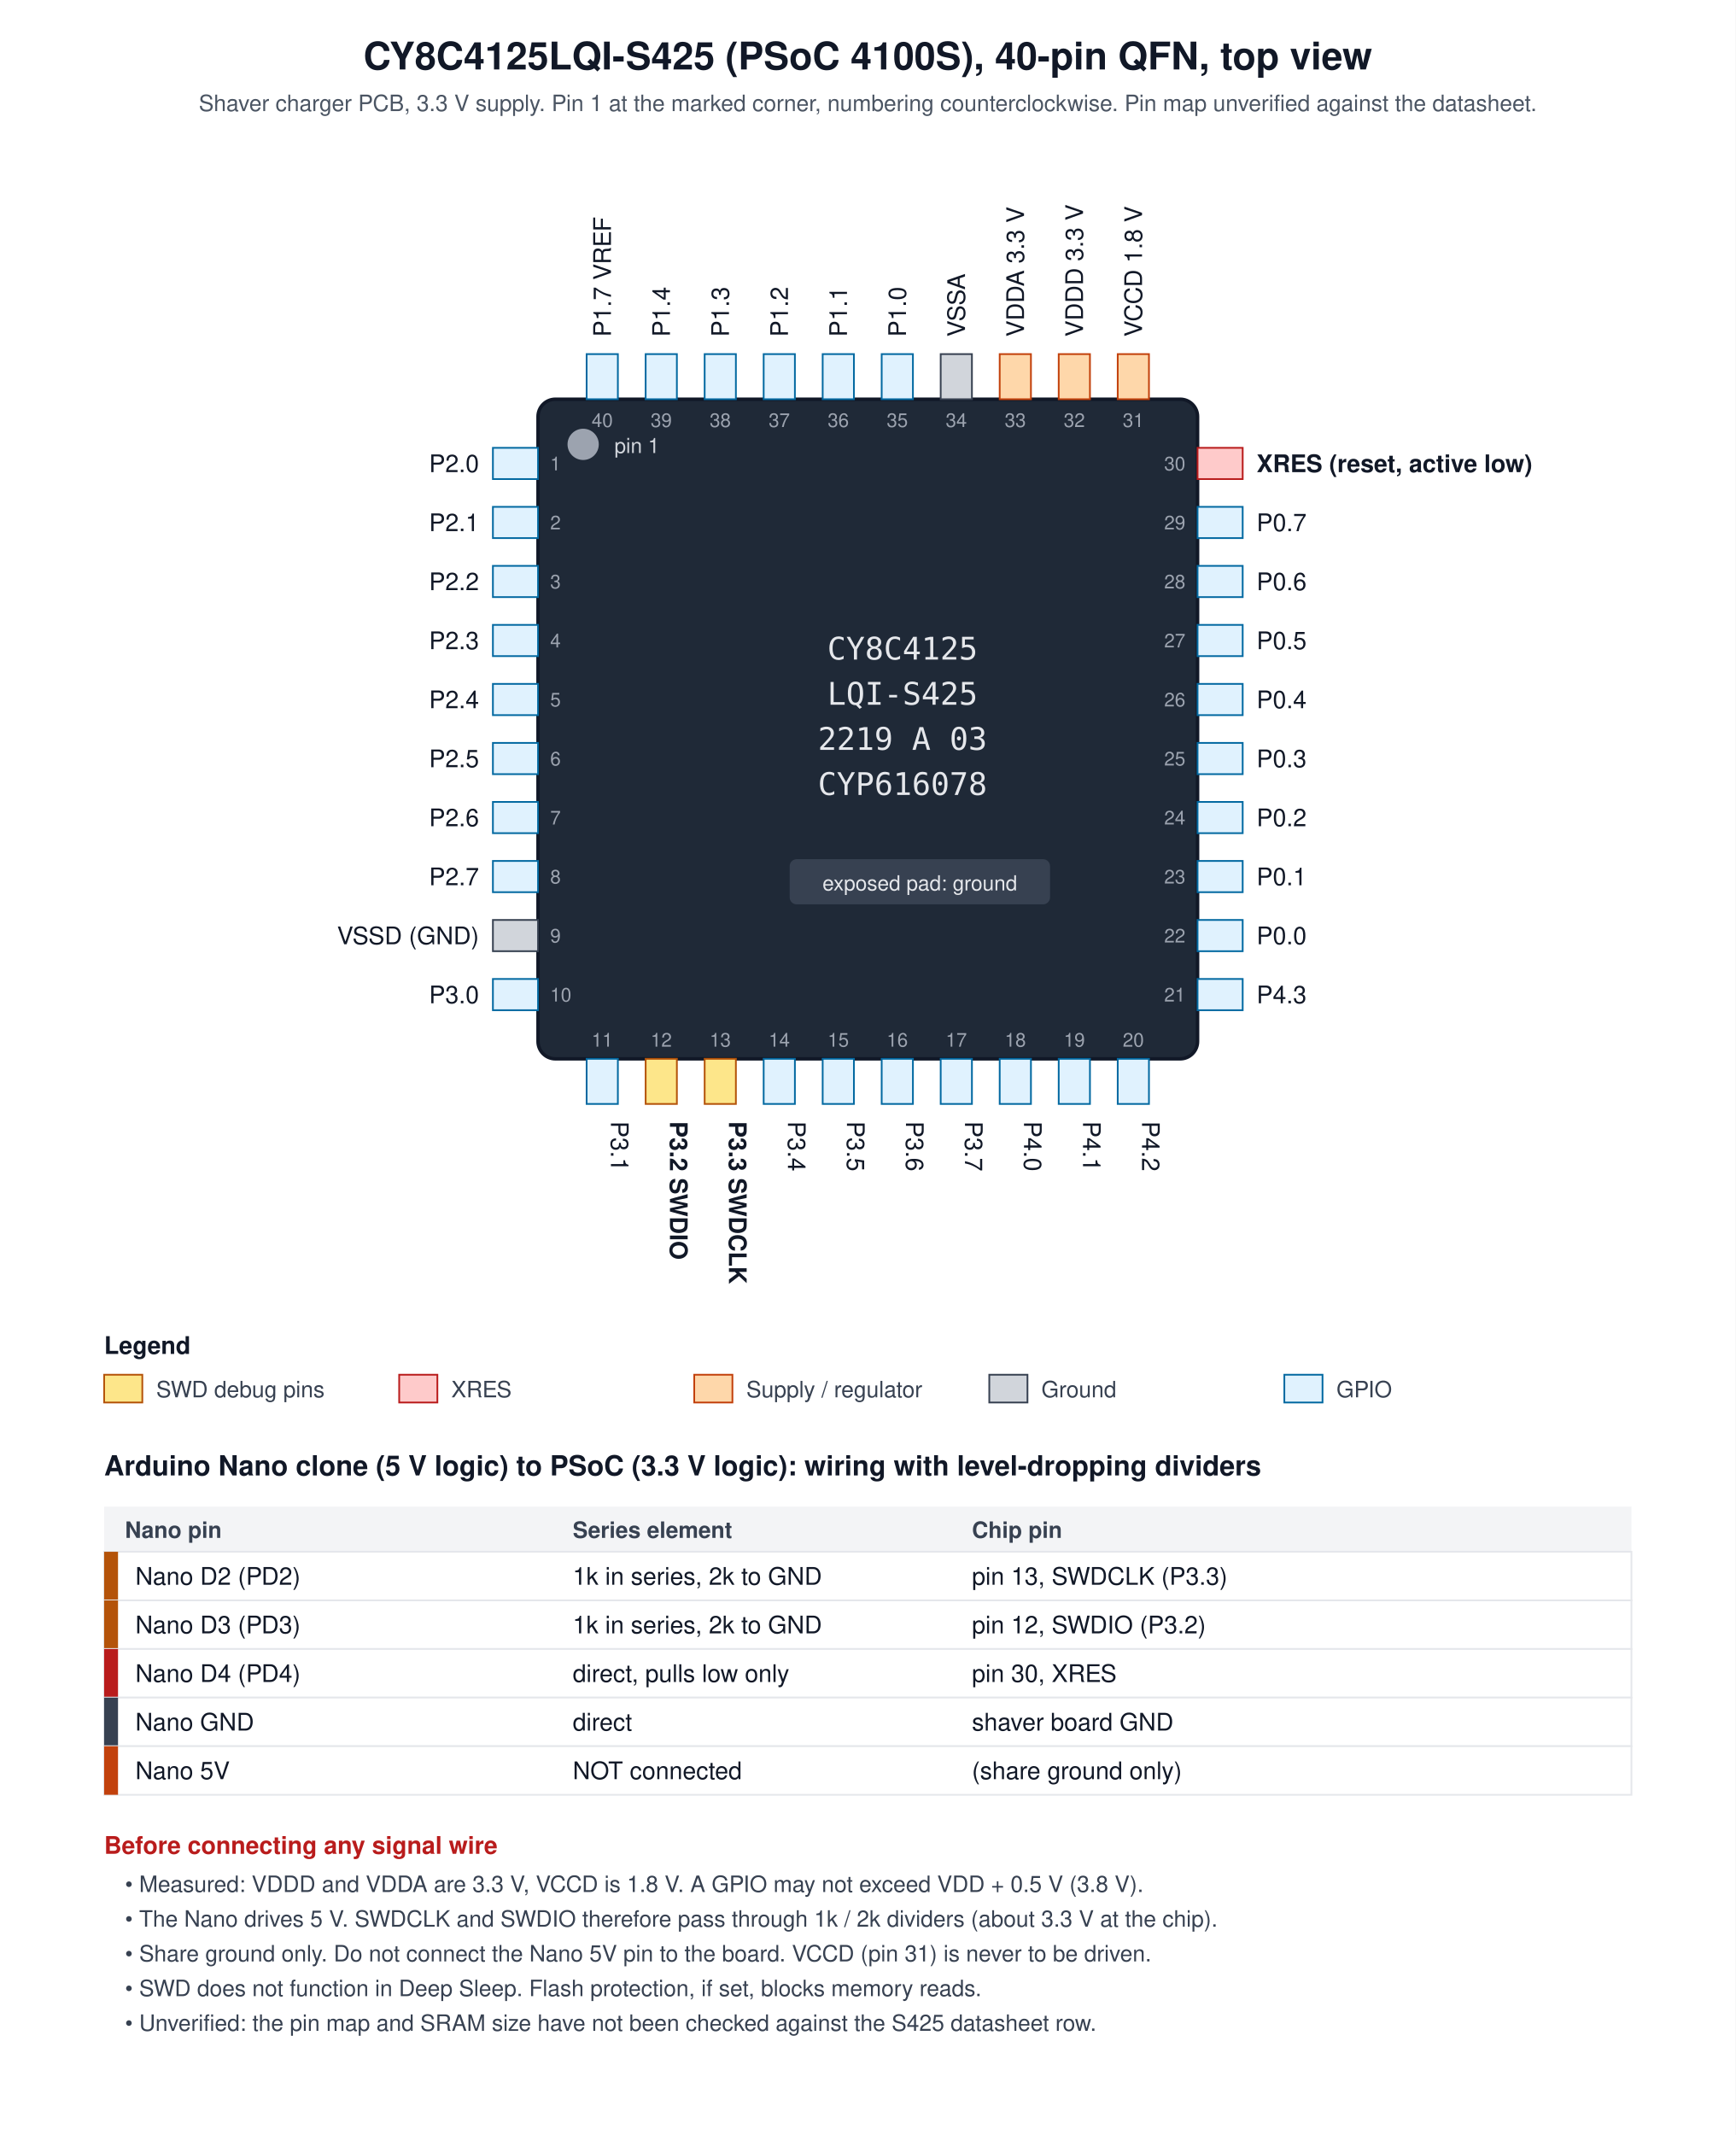
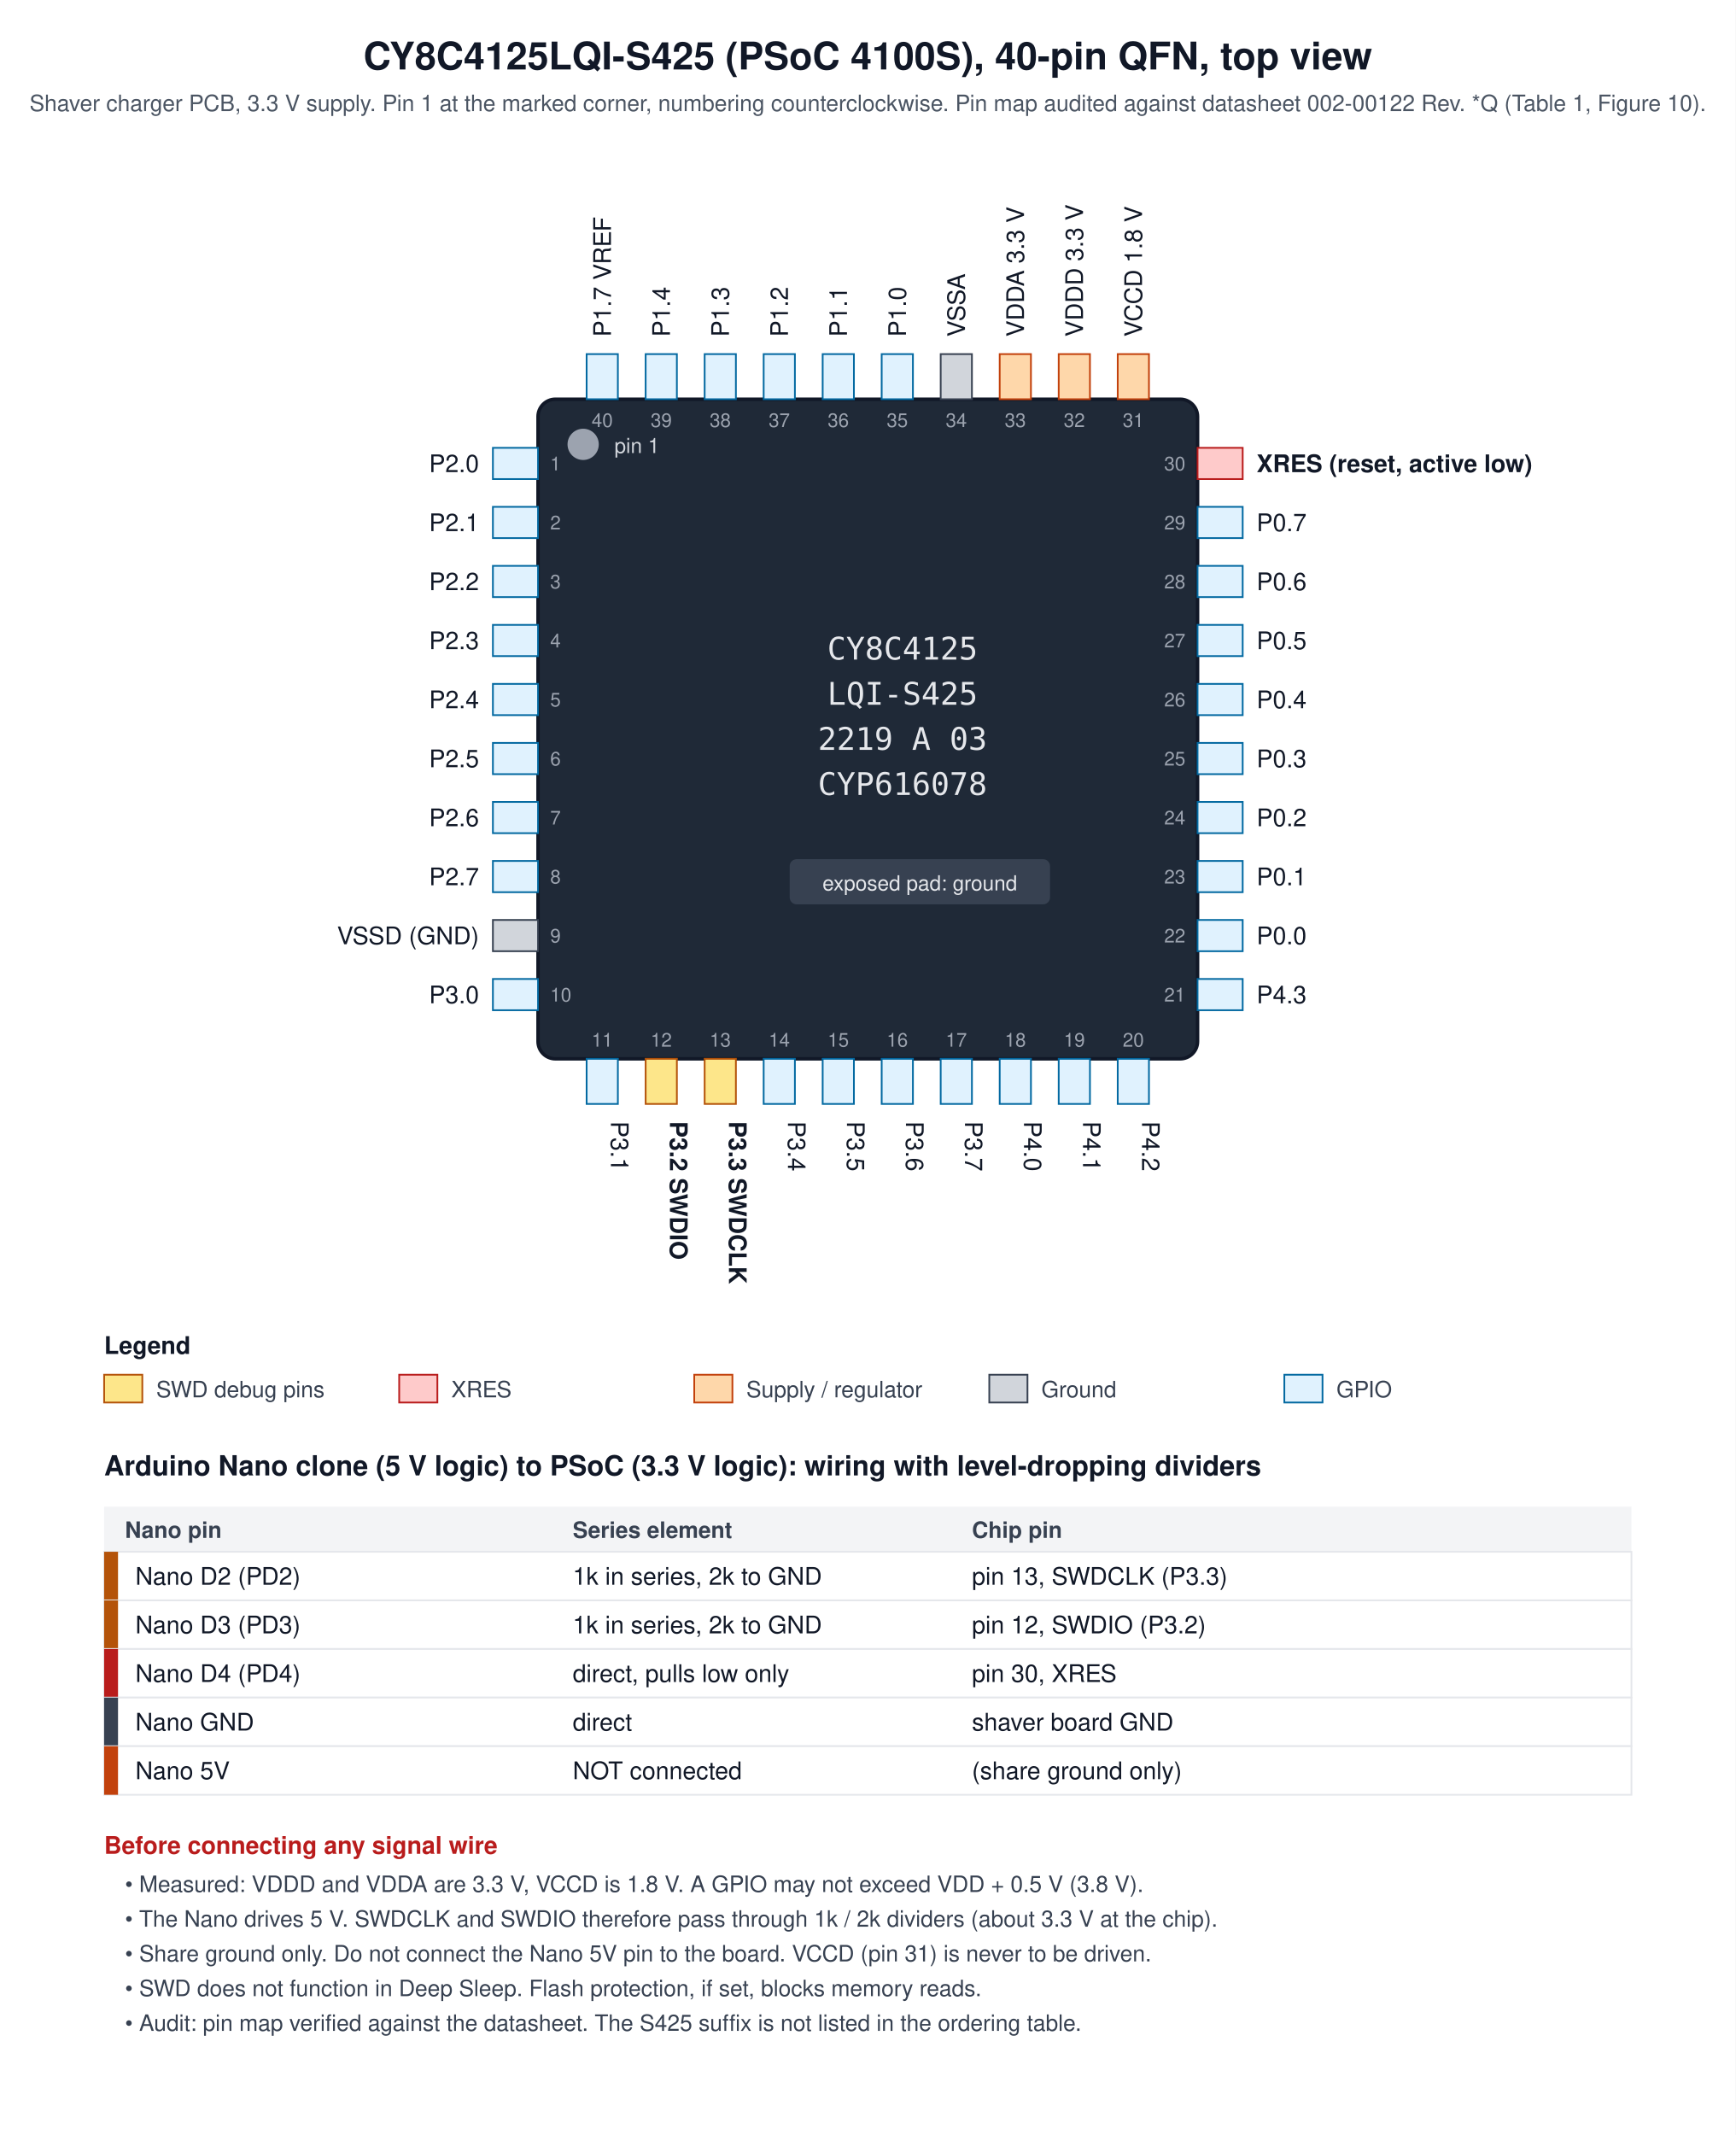
<svg xmlns="http://www.w3.org/2000/svg" viewBox="0 0 1000 1230" width="1000" height="1230" font-family="Helvetica, Arial, sans-serif">
  <rect width="1000" height="1230" fill="#ffffff" />
  <text x="500" y="40" text-anchor="middle" font-size="22" font-weight="700" fill="#111827">CY8C4125LQI-S425 (PSoC 4100S), 40-pin QFN, top view</text>
-   <text x="500" y="64" text-anchor="middle" font-size="13" fill="#4b5563">Shaver charger PCB, 3.3 V supply. Pin 1 at the marked corner, numbering counterclockwise. Pin map unverified against the datasheet.</text>
+   <text x="500" y="64" text-anchor="middle" font-size="13" fill="#4b5563">Shaver charger PCB, 3.3 V supply. Pin 1 at the marked corner, numbering counterclockwise. Pin map audited against datasheet 002-00122 Rev. *Q (Table 1, Figure 10).</text>
  <rect x="310" y="230" width="380" height="380" rx="10" fill="#1f2937" stroke="#111827" stroke-width="2" />
  <circle cx="336" cy="256" r="9" fill="#9ca3af" />
  <text x="354" y="261" font-size="12" fill="#d1d5db">pin 1</text>
  <text x="520" y="380" text-anchor="middle" font-size="18" font-family="Menlo, monospace" fill="#e5e7eb">CY8C4125</text>
  <text x="520" y="406" text-anchor="middle" font-size="18" font-family="Menlo, monospace" fill="#e5e7eb">LQI-S425</text>
  <text x="520" y="432" text-anchor="middle" font-size="18" font-family="Menlo, monospace" fill="#e5e7eb">2219 A 03</text>
  <text x="520" y="458" text-anchor="middle" font-size="18" font-family="Menlo, monospace" fill="#e5e7eb">CYP616078</text>
  <rect x="455" y="495" width="150" height="26" rx="4" fill="#374151" />
  <text x="530" y="513" text-anchor="middle" font-size="12" fill="#e5e7eb">exposed pad: ground</text>
  <rect x="284" y="258.0" width="26" height="18" fill="#e0f2fe" stroke="#0369a1" />
  <text x="317" y="271.0" font-size="11" fill="#9ca3af">1</text>
  <text x="276" y="272.0" text-anchor="end" font-size="14" font-weight="400" fill="#111827">P2.0</text>
  <rect x="284" y="292.0" width="26" height="18" fill="#e0f2fe" stroke="#0369a1" />
  <text x="317" y="305.0" font-size="11" fill="#9ca3af">2</text>
  <text x="276" y="306.0" text-anchor="end" font-size="14" font-weight="400" fill="#111827">P2.1</text>
  <rect x="284" y="326.0" width="26" height="18" fill="#e0f2fe" stroke="#0369a1" />
  <text x="317" y="339.0" font-size="11" fill="#9ca3af">3</text>
  <text x="276" y="340.0" text-anchor="end" font-size="14" font-weight="400" fill="#111827">P2.2</text>
  <rect x="284" y="360.0" width="26" height="18" fill="#e0f2fe" stroke="#0369a1" />
  <text x="317" y="373.0" font-size="11" fill="#9ca3af">4</text>
  <text x="276" y="374.0" text-anchor="end" font-size="14" font-weight="400" fill="#111827">P2.3</text>
  <rect x="284" y="394.0" width="26" height="18" fill="#e0f2fe" stroke="#0369a1" />
  <text x="317" y="407.0" font-size="11" fill="#9ca3af">5</text>
  <text x="276" y="408.0" text-anchor="end" font-size="14" font-weight="400" fill="#111827">P2.4</text>
  <rect x="284" y="428.0" width="26" height="18" fill="#e0f2fe" stroke="#0369a1" />
  <text x="317" y="441.0" font-size="11" fill="#9ca3af">6</text>
  <text x="276" y="442.0" text-anchor="end" font-size="14" font-weight="400" fill="#111827">P2.5</text>
  <rect x="284" y="462.0" width="26" height="18" fill="#e0f2fe" stroke="#0369a1" />
  <text x="317" y="475.0" font-size="11" fill="#9ca3af">7</text>
  <text x="276" y="476.0" text-anchor="end" font-size="14" font-weight="400" fill="#111827">P2.6</text>
  <rect x="284" y="496.0" width="26" height="18" fill="#e0f2fe" stroke="#0369a1" />
  <text x="317" y="509.0" font-size="11" fill="#9ca3af">8</text>
  <text x="276" y="510.0" text-anchor="end" font-size="14" font-weight="400" fill="#111827">P2.7</text>
  <rect x="284" y="530.0" width="26" height="18" fill="#d1d5db" stroke="#374151" />
  <text x="317" y="543.0" font-size="11" fill="#9ca3af">9</text>
  <text x="276" y="544.0" text-anchor="end" font-size="14" font-weight="400" fill="#111827">VSSD  (GND)</text>
  <rect x="284" y="564.0" width="26" height="18" fill="#e0f2fe" stroke="#0369a1" />
  <text x="317" y="577.0" font-size="11" fill="#9ca3af">10</text>
  <text x="276" y="578.0" text-anchor="end" font-size="14" font-weight="400" fill="#111827">P3.0</text>
  <rect x="338.0" y="610" width="18" height="26" fill="#e0f2fe" stroke="#0369a1" />
  <text x="347.0" y="603" text-anchor="middle" font-size="11" fill="#9ca3af">11</text>
  <text transform="translate(352.0,646) rotate(90)" font-size="14" font-weight="400" fill="#111827">P3.1</text>
  <rect x="372.0" y="610" width="18" height="26" fill="#fde68a" stroke="#b45309" />
  <text x="381.0" y="603" text-anchor="middle" font-size="11" fill="#9ca3af">12</text>
  <text transform="translate(386.0,646) rotate(90)" font-size="14" font-weight="700" fill="#111827">P3.2 SWDIO</text>
  <rect x="406.0" y="610" width="18" height="26" fill="#fde68a" stroke="#b45309" />
  <text x="415.0" y="603" text-anchor="middle" font-size="11" fill="#9ca3af">13</text>
  <text transform="translate(420.0,646) rotate(90)" font-size="14" font-weight="700" fill="#111827">P3.3 SWDCLK</text>
  <rect x="440.0" y="610" width="18" height="26" fill="#e0f2fe" stroke="#0369a1" />
  <text x="449.0" y="603" text-anchor="middle" font-size="11" fill="#9ca3af">14</text>
  <text transform="translate(454.0,646) rotate(90)" font-size="14" font-weight="400" fill="#111827">P3.4</text>
  <rect x="474.0" y="610" width="18" height="26" fill="#e0f2fe" stroke="#0369a1" />
  <text x="483.0" y="603" text-anchor="middle" font-size="11" fill="#9ca3af">15</text>
  <text transform="translate(488.0,646) rotate(90)" font-size="14" font-weight="400" fill="#111827">P3.5</text>
  <rect x="508.0" y="610" width="18" height="26" fill="#e0f2fe" stroke="#0369a1" />
  <text x="517.0" y="603" text-anchor="middle" font-size="11" fill="#9ca3af">16</text>
  <text transform="translate(522.0,646) rotate(90)" font-size="14" font-weight="400" fill="#111827">P3.6</text>
  <rect x="542.0" y="610" width="18" height="26" fill="#e0f2fe" stroke="#0369a1" />
  <text x="551.0" y="603" text-anchor="middle" font-size="11" fill="#9ca3af">17</text>
  <text transform="translate(556.0,646) rotate(90)" font-size="14" font-weight="400" fill="#111827">P3.7</text>
  <rect x="576.0" y="610" width="18" height="26" fill="#e0f2fe" stroke="#0369a1" />
  <text x="585.0" y="603" text-anchor="middle" font-size="11" fill="#9ca3af">18</text>
  <text transform="translate(590.0,646) rotate(90)" font-size="14" font-weight="400" fill="#111827">P4.0</text>
  <rect x="610.0" y="610" width="18" height="26" fill="#e0f2fe" stroke="#0369a1" />
  <text x="619.0" y="603" text-anchor="middle" font-size="11" fill="#9ca3af">19</text>
  <text transform="translate(624.0,646) rotate(90)" font-size="14" font-weight="400" fill="#111827">P4.1</text>
  <rect x="644.0" y="610" width="18" height="26" fill="#e0f2fe" stroke="#0369a1" />
  <text x="653.0" y="603" text-anchor="middle" font-size="11" fill="#9ca3af">20</text>
  <text transform="translate(658.0,646) rotate(90)" font-size="14" font-weight="400" fill="#111827">P4.2</text>
  <rect x="690" y="564.0" width="26" height="18" fill="#e0f2fe" stroke="#0369a1" />
  <text x="683" y="577.0" text-anchor="end" font-size="11" fill="#9ca3af">21</text>
  <text x="724" y="578.0" font-size="14" font-weight="400" fill="#111827">P4.3</text>
  <rect x="690" y="530.0" width="26" height="18" fill="#e0f2fe" stroke="#0369a1" />
  <text x="683" y="543.0" text-anchor="end" font-size="11" fill="#9ca3af">22</text>
  <text x="724" y="544.0" font-size="14" font-weight="400" fill="#111827">P0.0</text>
  <rect x="690" y="496.0" width="26" height="18" fill="#e0f2fe" stroke="#0369a1" />
  <text x="683" y="509.0" text-anchor="end" font-size="11" fill="#9ca3af">23</text>
  <text x="724" y="510.0" font-size="14" font-weight="400" fill="#111827">P0.1</text>
  <rect x="690" y="462.0" width="26" height="18" fill="#e0f2fe" stroke="#0369a1" />
  <text x="683" y="475.0" text-anchor="end" font-size="11" fill="#9ca3af">24</text>
  <text x="724" y="476.0" font-size="14" font-weight="400" fill="#111827">P0.2</text>
  <rect x="690" y="428.0" width="26" height="18" fill="#e0f2fe" stroke="#0369a1" />
  <text x="683" y="441.0" text-anchor="end" font-size="11" fill="#9ca3af">25</text>
  <text x="724" y="442.0" font-size="14" font-weight="400" fill="#111827">P0.3</text>
  <rect x="690" y="394.0" width="26" height="18" fill="#e0f2fe" stroke="#0369a1" />
  <text x="683" y="407.0" text-anchor="end" font-size="11" fill="#9ca3af">26</text>
  <text x="724" y="408.0" font-size="14" font-weight="400" fill="#111827">P0.4</text>
  <rect x="690" y="360.0" width="26" height="18" fill="#e0f2fe" stroke="#0369a1" />
  <text x="683" y="373.0" text-anchor="end" font-size="11" fill="#9ca3af">27</text>
  <text x="724" y="374.0" font-size="14" font-weight="400" fill="#111827">P0.5</text>
  <rect x="690" y="326.0" width="26" height="18" fill="#e0f2fe" stroke="#0369a1" />
  <text x="683" y="339.0" text-anchor="end" font-size="11" fill="#9ca3af">28</text>
  <text x="724" y="340.0" font-size="14" font-weight="400" fill="#111827">P0.6</text>
  <rect x="690" y="292.0" width="26" height="18" fill="#e0f2fe" stroke="#0369a1" />
  <text x="683" y="305.0" text-anchor="end" font-size="11" fill="#9ca3af">29</text>
  <text x="724" y="306.0" font-size="14" font-weight="400" fill="#111827">P0.7</text>
  <rect x="690" y="258.0" width="26" height="18" fill="#fecaca" stroke="#b91c1c" />
  <text x="683" y="271.0" text-anchor="end" font-size="11" fill="#9ca3af">30</text>
  <text x="724" y="272.0" font-size="14" font-weight="700" fill="#111827">XRES  (reset, active low)</text>
  <rect x="644.0" y="204" width="18" height="26" fill="#fed7aa" stroke="#c2410c" />
  <text x="653.0" y="246" text-anchor="middle" font-size="11" fill="#9ca3af">31</text>
  <text transform="translate(658.0,194) rotate(-90)" font-size="14" font-weight="400" fill="#111827">VCCD 1.8 V</text>
  <rect x="610.0" y="204" width="18" height="26" fill="#fed7aa" stroke="#c2410c" />
  <text x="619.0" y="246" text-anchor="middle" font-size="11" fill="#9ca3af">32</text>
  <text transform="translate(624.0,194) rotate(-90)" font-size="14" font-weight="400" fill="#111827">VDDD 3.3 V</text>
  <rect x="576.0" y="204" width="18" height="26" fill="#fed7aa" stroke="#c2410c" />
  <text x="585.0" y="246" text-anchor="middle" font-size="11" fill="#9ca3af">33</text>
  <text transform="translate(590.0,194) rotate(-90)" font-size="14" font-weight="400" fill="#111827">VDDA 3.3 V</text>
  <rect x="542.0" y="204" width="18" height="26" fill="#d1d5db" stroke="#374151" />
  <text x="551.0" y="246" text-anchor="middle" font-size="11" fill="#9ca3af">34</text>
  <text transform="translate(556.0,194) rotate(-90)" font-size="14" font-weight="400" fill="#111827">VSSA</text>
  <rect x="508.0" y="204" width="18" height="26" fill="#e0f2fe" stroke="#0369a1" />
  <text x="517.0" y="246" text-anchor="middle" font-size="11" fill="#9ca3af">35</text>
  <text transform="translate(522.0,194) rotate(-90)" font-size="14" font-weight="400" fill="#111827">P1.0</text>
  <rect x="474.0" y="204" width="18" height="26" fill="#e0f2fe" stroke="#0369a1" />
  <text x="483.0" y="246" text-anchor="middle" font-size="11" fill="#9ca3af">36</text>
  <text transform="translate(488.0,194) rotate(-90)" font-size="14" font-weight="400" fill="#111827">P1.1</text>
  <rect x="440.0" y="204" width="18" height="26" fill="#e0f2fe" stroke="#0369a1" />
  <text x="449.0" y="246" text-anchor="middle" font-size="11" fill="#9ca3af">37</text>
  <text transform="translate(454.0,194) rotate(-90)" font-size="14" font-weight="400" fill="#111827">P1.2</text>
  <rect x="406.0" y="204" width="18" height="26" fill="#e0f2fe" stroke="#0369a1" />
  <text x="415.0" y="246" text-anchor="middle" font-size="11" fill="#9ca3af">38</text>
  <text transform="translate(420.0,194) rotate(-90)" font-size="14" font-weight="400" fill="#111827">P1.3</text>
  <rect x="372.0" y="204" width="18" height="26" fill="#e0f2fe" stroke="#0369a1" />
  <text x="381.0" y="246" text-anchor="middle" font-size="11" fill="#9ca3af">39</text>
  <text transform="translate(386.0,194) rotate(-90)" font-size="14" font-weight="400" fill="#111827">P1.4</text>
  <rect x="338.0" y="204" width="18" height="26" fill="#e0f2fe" stroke="#0369a1" />
  <text x="347.0" y="246" text-anchor="middle" font-size="11" fill="#9ca3af">40</text>
  <text transform="translate(352.0,194) rotate(-90)" font-size="14" font-weight="400" fill="#111827">P1.7 VREF</text>
  <text x="60" y="780" font-size="14" font-weight="700" fill="#111827">Legend</text>
  <rect x="60" y="792" width="22" height="16" fill="#fde68a" stroke="#b45309" />
  <text x="90" y="805" font-size="13" fill="#374151">SWD debug pins</text>
  <rect x="230" y="792" width="22" height="16" fill="#fecaca" stroke="#b91c1c" />
  <text x="260" y="805" font-size="13" fill="#374151">XRES</text>
  <rect x="400" y="792" width="22" height="16" fill="#fed7aa" stroke="#c2410c" />
  <text x="430" y="805" font-size="13" fill="#374151">Supply / regulator</text>
  <rect x="570" y="792" width="22" height="16" fill="#d1d5db" stroke="#374151" />
  <text x="600" y="805" font-size="13" fill="#374151">Ground</text>
  <rect x="740" y="792" width="22" height="16" fill="#e0f2fe" stroke="#0369a1" />
  <text x="770" y="805" font-size="13" fill="#374151">GPIO</text>
  <text x="60" y="850" font-size="16" font-weight="700" fill="#111827">Arduino Nano clone (5 V logic) to PSoC (3.3 V logic): wiring with level-dropping dividers</text>
  <rect x="60" y="868" width="880" height="26" fill="#f3f4f6" />
  <text x="72" y="886" font-size="13" font-weight="700" fill="#374151">Nano pin</text>
  <text x="330" y="886" font-size="13" font-weight="700" fill="#374151">Series element</text>
  <text x="560" y="886" font-size="13" font-weight="700" fill="#374151">Chip pin</text>
  <rect x="60" y="894" width="880" height="28" fill="#ffffff" stroke="#e5e7eb" />
  <rect x="60" y="894" width="8" height="28" fill="#b45309" />
  <text x="78" y="913" font-size="14" fill="#111827">Nano D2 (PD2)</text>
  <text x="330" y="913" font-size="14" fill="#111827">1k in series, 2k to GND</text>
  <text x="560" y="913" font-size="14" fill="#111827">pin 13, SWDCLK (P3.3)</text>
  <rect x="60" y="922" width="880" height="28" fill="#ffffff" stroke="#e5e7eb" />
  <rect x="60" y="922" width="8" height="28" fill="#b45309" />
  <text x="78" y="941" font-size="14" fill="#111827">Nano D3 (PD3)</text>
  <text x="330" y="941" font-size="14" fill="#111827">1k in series, 2k to GND</text>
  <text x="560" y="941" font-size="14" fill="#111827">pin 12, SWDIO (P3.2)</text>
  <rect x="60" y="950" width="880" height="28" fill="#ffffff" stroke="#e5e7eb" />
  <rect x="60" y="950" width="8" height="28" fill="#b91c1c" />
  <text x="78" y="969" font-size="14" fill="#111827">Nano D4 (PD4)</text>
  <text x="330" y="969" font-size="14" fill="#111827">direct, pulls low only</text>
  <text x="560" y="969" font-size="14" fill="#111827">pin 30, XRES</text>
  <rect x="60" y="978" width="880" height="28" fill="#ffffff" stroke="#e5e7eb" />
  <rect x="60" y="978" width="8" height="28" fill="#374151" />
  <text x="78" y="997" font-size="14" fill="#111827">Nano GND</text>
  <text x="330" y="997" font-size="14" fill="#111827">direct</text>
  <text x="560" y="997" font-size="14" fill="#111827">shaver board GND</text>
  <rect x="60" y="1006" width="880" height="28" fill="#ffffff" stroke="#e5e7eb" />
  <rect x="60" y="1006" width="8" height="28" fill="#c2410c" />
  <text x="78" y="1025" font-size="14" fill="#111827">Nano 5V</text>
  <text x="330" y="1025" font-size="14" fill="#111827">NOT connected</text>
  <text x="560" y="1025" font-size="14" fill="#111827">(share ground only)</text>
  <text x="60" y="1068" font-size="14" font-weight="700" fill="#b91c1c">Before connecting any signal wire</text>
  <text x="72" y="1090" font-size="13" fill="#374151">• Measured: VDDD and VDDA are 3.3 V, VCCD is 1.8 V. A GPIO may not exceed VDD + 0.5 V (3.8 V).</text>
  <text x="72" y="1110" font-size="13" fill="#374151">• The Nano drives 5 V. SWDCLK and SWDIO therefore pass through 1k / 2k dividers (about 3.3 V at the chip).</text>
  <text x="72" y="1130" font-size="13" fill="#374151">• Share ground only. Do not connect the Nano 5V pin to the board. VCCD (pin 31) is never to be driven.</text>
  <text x="72" y="1150" font-size="13" fill="#374151">• SWD does not function in Deep Sleep. Flash protection, if set, blocks memory reads.</text>
-   <text x="72" y="1170" font-size="13" fill="#374151">• Unverified: the pin map and SRAM size have not been checked against the S425 datasheet row.</text>
+   <text x="72" y="1170" font-size="13" fill="#374151">• Audit: pin map verified against the datasheet. The S425 suffix is not listed in the ordering table.</text>
</svg>
